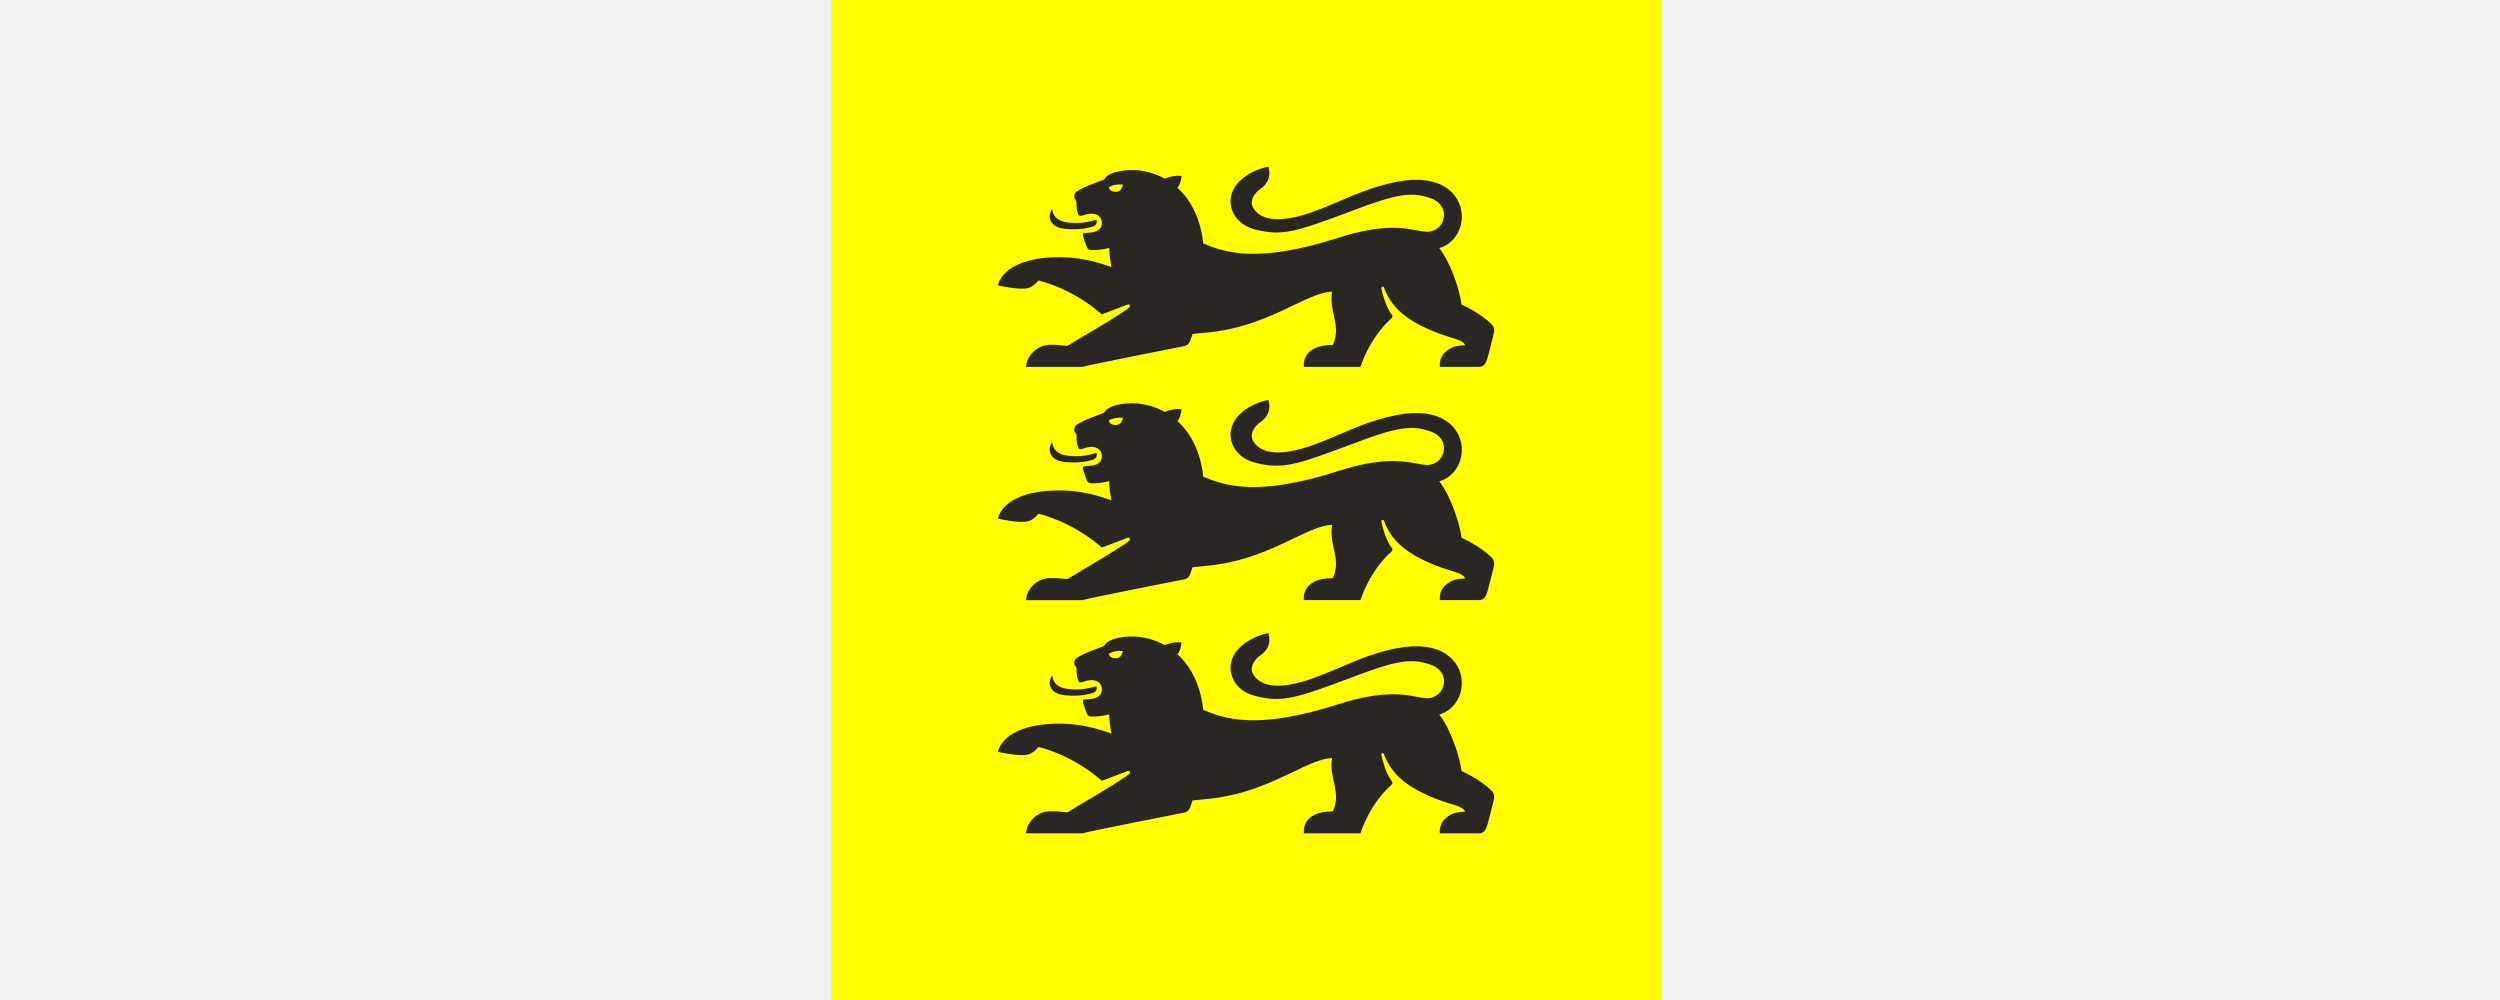
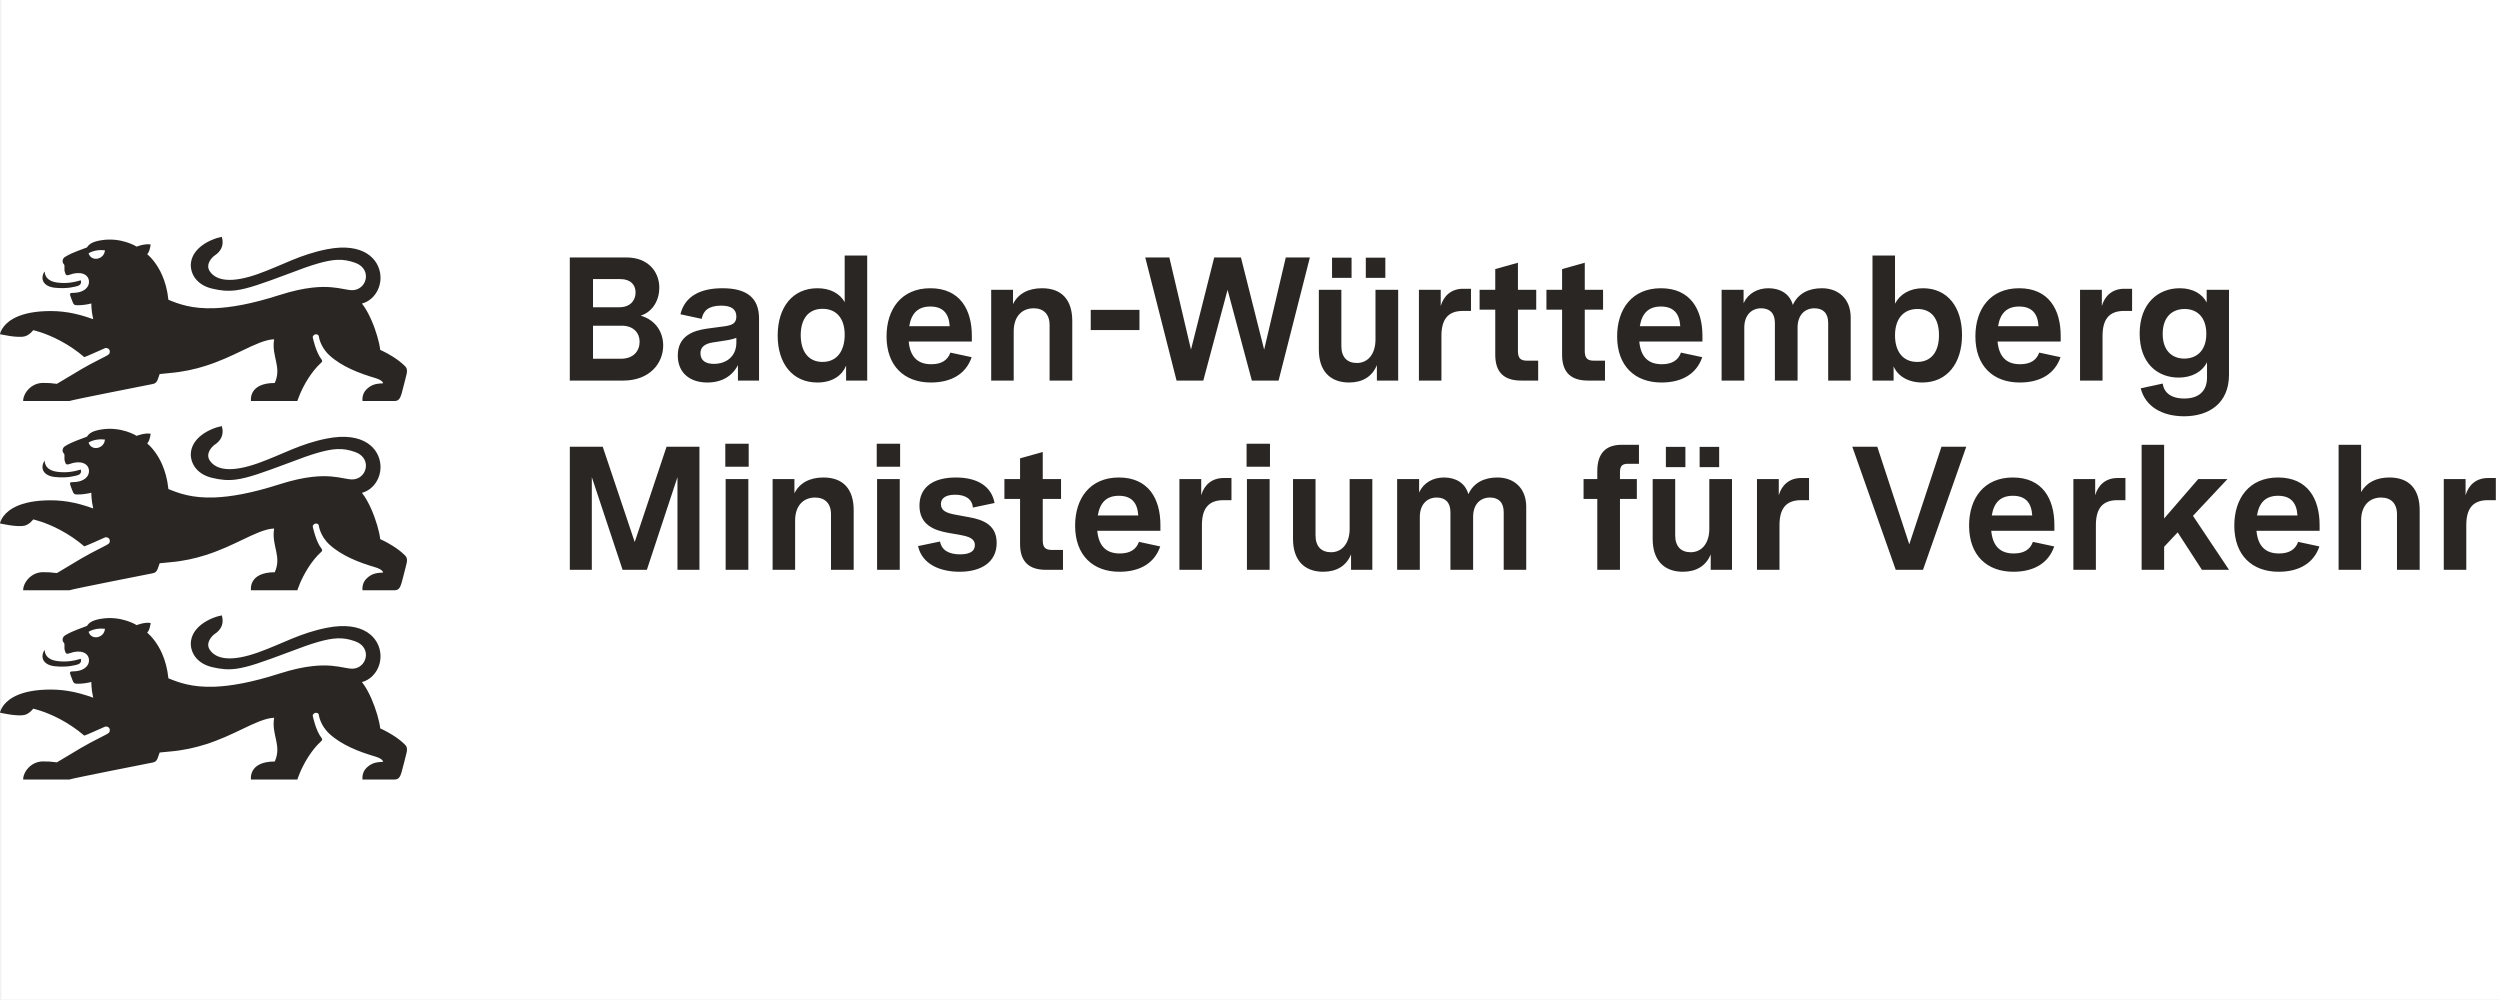
- <svg xmlns="http://www.w3.org/2000/svg" width="800" height="320" fill="none">
-   <path d="M0 0h800v320H0z" fill="#fff" style="fill:none" />
-   <g clip-path="url(#a)" transform="matrix(4 0 0 4 266 0)">
-     <path fill="#fffc00" d="M0 0h66.4v80H0z" />
-     <path fill="#2a2623" d="M17.659 16.743c.01-.015.032-.008.034.008.018.361.225.92 1.233 1.046.954.12 1.671-.042 2.283-.222.069.165.05.425-.265.541-.284.087-1.057.313-2.259.185-1.226-.13-1.421-.96-1.025-1.56zm30.979 3.103c.904 1.128 1.662 3.415 1.78 4.517 0 0 1.464.633 2.4 1.57.157.136.284.377.162.83a76.19 76.19 0 0 1-.484 1.89c-.142.458-.286.696-.692.696H48.69s-.107-.67.399-1.15c.494-.469.918-.517 1.288-.557.042-.004.303-.017.32-.017 0-.073-.082-.316-.811-.532-1.17-.346-3.1-.989-4.415-2.193-.942-.866-1.243-1.879-1.243-1.879-.011-.036-.056-.102-.136-.088-.076.013-.09.087-.083.133 0 0 .265 1.403.84 2.116.062.084.072.189-.038.288-1.8 1.612-2.476 3.879-2.476 3.879H37.81s-.287-1.758 2.322-1.758c.706-1.594-.34-2.56-.063-4.266-.884.04-1.903.528-3.139 1.12-1.803.864-4.031 1.92-7.038 2.175l-.986.095s-.16.463-.195.55c-.147.382-.373.396-.53.436-.166.036-7.701 1.509-8.086 1.649H15.59c0-.74.761-1.753 1.92-1.766.541-.005.792.017 1.37.091.734-.449 1.59-.954 2.377-1.42 1.211-.716 2.42-1.502 2.598-1.661.033-.027.075-.12.032-.182-.04-.058-.122-.073-.165-.054-.093.034-2.04.789-2.078.786-2.496-2.175-5.074-2.704-5.074-2.704s-.328.462-.806.598c-.704.199-2.424-.206-2.432-.207 0 0 .294-2.098 4.455-2.247 1.504-.055 2.86.144 4.635.784-.203-.885-.18-1.535-.18-1.535a5.305 5.305 0 0 1-1.39.175c-.271-.01-.353-.06-.46-.38-.037-.109-.255-.716-.262-.83-.014-.147.07-.158.196-.166l.355-.021c.766-.062.992-.412.97-.824-.021-.44-.457-.946-1.512-.553-.168.058-.308.069-.37-.08-.143-.368-.146-.527-.15-.992 0-.09-.04-.135-.082-.184a.36.36 0 0 1-.096-.243c0-.056-.023-.279.242-.445.407-.236.538-.336 2.136-.923.21-.347.575-.557 1.343-.692 2.01-.34 3.498.615 3.498.615s.8-.32 1.368-.206c-.113.794-.342.935-.342.935.637.555 1.811 1.93 2.072 4.457 1.716.701 4.258 1.645 10.825-.46 3.473-1.112 5.194-.792 6.299-.584.234.043.44.082.631.1m0 0c1.569.156 2.223-2.05.441-2.671-1.497-.523-2.61-.416-6.483 1.078-4.322 1.619-5.378 1.943-7.46 1.445-1.275-.305-2.04-1.17-2.073-2.278.038-1.79 2.145-2.619 3.03-2.773.27.918-.186 1.487-.691 1.818-.278.19-.933.872-.482 1.549.7 1.031 2.34 1.097 4.701.259 2.357-.838 4.042-1.88 6.722-2.41 3.593-.71 5.109.983 5.22 2.583.09 1.291-.71 2.425-1.806 2.714M23.33 14.767c-.357-.042-.792.009-1.122.206.033.3.351.371.559.371.308-.012.494-.207.563-.575zm-5.671 20.634c.01-.015.032-.008.034.008.018.362.225.92 1.233 1.046.954.12 1.671-.042 2.283-.222.069.165.05.425-.265.542-.284.087-1.057.312-2.259.184-1.226-.13-1.421-.96-1.025-1.56zm30.979 3.103c.904 1.128 1.662 3.415 1.78 4.517 0 0 1.464.633 2.4 1.57.157.137.284.377.162.831a77.39 77.39 0 0 1-.484 1.889c-.142.458-.286.696-.692.696H48.69s-.107-.67.399-1.15c.494-.469.918-.516 1.288-.557.042-.004.303-.017.32-.017 0-.073-.082-.316-.811-.532-1.17-.346-3.1-.988-4.415-2.192-.942-.867-1.243-1.88-1.243-1.88-.011-.036-.056-.102-.136-.088-.076.013-.09.087-.083.133 0 0 .265 1.403.84 2.116.062.084.072.189-.038.288-1.8 1.612-2.476 3.879-2.476 3.879H37.81s-.287-1.757 2.322-1.757c.706-1.595-.34-2.561-.063-4.267-.884.04-1.903.528-3.139 1.12-1.803.864-4.031 1.92-7.038 2.175l-.986.095s-.16.464-.195.55c-.147.383-.373.397-.53.436-.166.036-7.701 1.51-8.086 1.65H15.59c0-.742.761-1.754 1.92-1.766.541-.006.792.016 1.37.09.734-.449 1.59-.954 2.377-1.42 1.211-.716 2.42-1.502 2.598-1.661.033-.027.075-.12.032-.182-.04-.058-.122-.073-.165-.053-.093.033-2.04.788-2.078.785-2.496-2.174-5.074-2.704-5.074-2.704s-.328.462-.806.598c-.704.2-2.424-.206-2.432-.207 0 0 .294-2.097 4.455-2.247 1.504-.055 2.86.144 4.635.784-.203-.885-.18-1.535-.18-1.535a5.305 5.305 0 0 1-1.39.175c-.271-.01-.353-.06-.46-.38-.037-.108-.255-.716-.262-.83-.014-.147.07-.158.196-.166l.355-.021c.766-.062.992-.412.97-.823-.021-.44-.457-.947-1.512-.553-.168.057-.308.068-.37-.08-.143-.369-.146-.528-.15-.993 0-.09-.04-.134-.082-.183a.363.363 0 0 1-.096-.244c0-.056-.023-.279.242-.445.407-.236.538-.336 2.136-.923.21-.347.575-.557 1.343-.692 2.01-.34 3.498.615 3.498.615s.8-.32 1.368-.206c-.113.794-.342.936-.342.936.637.554 1.811 1.929 2.072 4.456 1.716.702 4.258 1.645 10.825-.459 3.473-1.113 5.194-.792 6.299-.585.234.043.44.082.631.1m0 0c1.569.156 2.223-2.05.441-2.671-1.497-.522-2.61-.416-6.483 1.078-4.322 1.619-5.378 1.944-7.46 1.445-1.275-.305-2.04-1.17-2.073-2.278.038-1.79 2.145-2.618 3.03-2.772.27.917-.186 1.487-.691 1.817-.278.19-.933.872-.482 1.549.7 1.032 2.34 1.097 4.701.259 2.357-.838 4.042-1.88 6.722-2.41 3.593-.71 5.109.983 5.22 2.583.09 1.291-.71 2.425-1.806 2.714M23.33 33.426c-.357-.043-.792.008-1.122.205.033.3.351.371.559.371.308-.012.494-.207.563-.575v-.002zM17.659 54.06c.01-.016.032-.009.034.008.018.361.225.92 1.233 1.046.954.12 1.671-.042 2.283-.222.069.165.05.425-.265.541-.284.087-1.057.313-2.259.185-1.226-.13-1.421-.96-1.025-1.56zm30.979 3.103c.904 1.128 1.662 3.415 1.78 4.517 0 0 1.464.632 2.4 1.57.157.136.284.377.162.83a76.19 76.19 0 0 1-.484 1.89c-.142.457-.286.695-.692.695H48.69s-.107-.669.399-1.149c.494-.47.918-.517 1.288-.557.042-.005.303-.017.32-.017 0-.073-.082-.316-.811-.532-1.17-.346-3.1-.989-4.415-2.193-.942-.867-1.243-1.879-1.243-1.879-.011-.036-.056-.102-.136-.088-.076.013-.09.087-.083.133 0 0 .265 1.403.84 2.116.062.084.072.189-.038.288-1.8 1.612-2.476 3.878-2.476 3.878H37.81s-.287-1.757 2.322-1.757c.706-1.595-.34-2.56-.063-4.266-.884.04-1.903.528-3.139 1.12-1.803.864-4.031 1.92-7.038 2.175l-.986.095s-.16.463-.195.55c-.147.382-.373.396-.53.436-.166.036-7.701 1.509-8.086 1.649H15.59c0-.74.761-1.753 1.92-1.766.541-.005.792.017 1.37.091.734-.45 1.59-.955 2.377-1.42 1.211-.716 2.42-1.502 2.598-1.662.033-.026.075-.12.032-.181-.04-.058-.122-.073-.165-.054-.093.034-2.04.789-2.078.786-2.496-2.175-5.074-2.704-5.074-2.704s-.328.462-.806.598c-.704.199-2.424-.206-2.432-.207 0 0 .294-2.098 4.455-2.248 1.504-.054 2.86.145 4.635.785-.203-.885-.18-1.535-.18-1.535a5.305 5.305 0 0 1-1.39.175c-.271-.01-.353-.06-.46-.38-.037-.109-.255-.716-.262-.83-.014-.147.07-.158.196-.166l.355-.021c.766-.062.992-.412.97-.824-.021-.44-.457-.946-1.512-.553-.168.058-.308.069-.37-.08-.143-.368-.146-.527-.15-.992 0-.09-.04-.135-.082-.184a.36.36 0 0 1-.096-.243c0-.056-.023-.279.242-.446.407-.235.538-.336 2.136-.922.21-.347.575-.558 1.343-.692 2.01-.34 3.498.615 3.498.615s.8-.32 1.368-.206c-.113.794-.342.935-.342.935.637.555 1.811 1.93 2.072 4.457 1.716.701 4.258 1.645 10.825-.46 3.473-1.112 5.194-.792 6.299-.585.234.044.44.083.631.101m0 0c1.569.156 2.223-2.05.441-2.671-1.497-.523-2.61-.416-6.483 1.078-4.322 1.618-5.378 1.943-7.46 1.445-1.275-.305-2.04-1.17-2.073-2.278.038-1.79 2.145-2.619 3.03-2.773.27.918-.186 1.487-.691 1.818-.278.19-.933.872-.482 1.548.7 1.032 2.34 1.098 4.701.26 2.357-.838 4.042-1.88 6.722-2.41 3.593-.71 5.109.983 5.22 2.583.09 1.291-.71 2.425-1.806 2.714M23.33 52.084c-.357-.042-.792.009-1.122.206.033.3.351.371.559.371.308-.013.494-.207.563-.575z" />
+ <svg xmlns="http://www.w3.org/2000/svg" width="800.404" height="320">
+   <path d="M.404 0h800v320h-800z" fill="#fff" />
+   <path d="M210.011 77.34h12.122l11.796 35.132 11.733-35.132h12.12v45.373h-8.102v-34.16l-11.278 34.16h-8.945l-11.343-34.16v34.16h-8.102V77.34zM267.311 76.238h8.621v8.491h-8.62zm.13 13.028h8.362v33.447h-8.362zM284.747 89.266h8.037v5.251c1.88-3.824 5.64-5.834 10.695-5.834 7.454 0 11.148 4.473 11.148 12.057v21.973h-8.36v-20.482c0-4.084-2.334-6.158-5.835-6.158-4.343 0-7.389 2.981-7.389 8.491v18.15h-8.296V89.265zM323.119 76.238h8.62v8.491h-8.62zm.13 13.028h8.361v33.447h-8.361zM338.351 113.963l8.103-1.685c.583 3.24 3.305 4.731 7.388 4.731 3.501 0 5.446-1.101 5.446-3.37 0-2.464-2.204-3.177-5.316-3.76l-4.407-.778c-5.121-.907-10.695-2.851-10.695-10.047 0-6.805 5.055-10.37 13.418-10.37 7.777 0 13.093 3.11 14.26 9.399l-7.973 1.684c-.324-3.176-2.723-4.731-6.611-4.731-3.436 0-5.186 1.296-5.186 3.435 0 2.463 2.074 3.306 5.186 3.889l5.25.973c5.055.907 10.11 2.787 10.11 9.464 0 7.194-5.832 10.63-13.676 10.63-7.13 0-13.806-2.723-15.297-9.464zM375.946 113.185V96.591h-5.769v-7.325h5.769v-7.648l8.362-2.333v9.981h6.741v7.325h-6.74v15.233c0 2.528.842 3.565 3.435 3.565h4.018v7.324h-6.287c-6.352 0-9.53-3.111-9.53-9.528zM396.235 106.444c0-10.112 5.51-17.76 16.14-17.76 10.89 0 15.297 7.842 15.297 17.5v2.14h-23.27c.519 5.574 3.241 8.361 8.297 8.361 3.76 0 6.028-1.426 7.065-4.278l7.843 1.685c-2.074 6.093-7.389 9.334-15.038 9.334-9.787 0-16.334-6.092-16.334-16.982zm23.27-3.76c-.26-4.731-2.528-7.26-7.13-7.26-4.603 0-7 2.529-7.779 7.26zM434.673 89.266h8.037v5.964c1.101-3.824 3.954-6.352 8.232-6.352h2.917v8.168h-2.982c-5.705 0-7.908 3.37-7.908 9.204v16.464h-8.296V89.266zM459.432 76.238h8.621v8.491h-8.62zm.13 13.028h8.363v33.447h-8.363zM476.545 111.37V89.266h8.296v20.742c0 4.149 2.205 6.223 5.705 6.223 4.148 0 6.87-3.37 6.87-8.62V89.266h8.362v33.448h-7.844v-5.704c-1.75 4.342-5.444 6.416-10.241 6.416-7.194 0-11.148-4.472-11.148-12.056zM514.918 89.266h8.102v4.927c1.686-3.63 5.121-5.51 9.204-5.51s7.778 1.88 8.945 6.158c1.945-4.278 5.899-6.158 10.696-6.158 5.898 0 10.63 3.694 10.63 10.825v23.206h-8.297v-21.261c0-3.63-1.945-5.38-5.056-5.38-3.5 0-6.223 2.398-6.223 7.13v19.51h-8.36v-21.26c0-3.63-1.945-5.38-5.057-5.38-3.435 0-6.222 2.398-6.222 7.13v19.51h-8.363V89.266zM588.682 96.591h-5.056v-7.325h5.056v-2.851c0-6.806 3.24-9.789 9.075-9.789h6.287v7.001h-4.019c-2.269 0-2.981.908-2.981 3.176v2.463h6.222v7.325h-6.222v26.122h-8.362zM609.1 111.37V89.266h8.297v20.742c0 4.149 2.203 6.223 5.704 6.223 4.149 0 6.87-3.37 6.87-8.62V89.266h8.363v33.448h-7.843v-5.704c-1.751 4.342-5.445 6.416-10.242 6.416-7.195 0-11.149-4.472-11.149-12.056zm4.862-33.965h7.195v7.454h-7.195zm12.445 0h7.195v7.454h-7.195zM647.539 89.266h8.037v5.964c1.102-3.824 3.954-6.352 8.232-6.352h2.917v8.168h-2.982c-5.704 0-7.907 3.37-7.907 9.204v16.464h-8.297V89.266zM682.67 77.34h9.205l11.797 35.975 11.862-35.975h9.139l-15.946 45.373H698.68L682.67 77.34zM725.71 106.444c0-10.112 5.51-17.76 16.14-17.76 10.89 0 15.298 7.842 15.298 17.5v2.14h-23.27c.518 5.574 3.24 8.361 8.296 8.361 3.76 0 6.029-1.426 7.066-4.278l7.843 1.685c-2.074 6.093-7.389 9.334-15.038 9.334-9.787 0-16.334-6.092-16.334-16.982zm23.271-3.76c-.26-4.731-2.528-7.26-7.13-7.26-4.603 0-7 2.529-7.78 7.26zM764.148 89.266h8.037v5.964c1.103-3.824 3.954-6.352 8.233-6.352h2.917v8.168h-2.983c-5.704 0-7.907 3.37-7.907 9.204v16.464h-8.297V89.266zM789.298 76.626h8.296v27.16l12.575-14.52h10.76l-12.705 13.548 13.288 19.9h-9.982l-8.945-13.807-4.99 5.315v8.491h-8.297V76.627zM823.458 106.444c0-10.112 5.51-17.76 16.14-17.76 10.889 0 15.297 7.842 15.297 17.5v2.14h-23.27c.518 5.574 3.24 8.361 8.297 8.361 3.76 0 6.028-1.426 7.065-4.278l7.843 1.685c-2.074 6.093-7.389 9.334-15.038 9.334-9.787 0-16.334-6.092-16.334-16.982zm23.27-3.76c-.26-4.731-2.528-7.26-7.13-7.26-4.603 0-7 2.529-7.779 7.26zM861.896 76.626h8.297v17.437c1.944-3.5 5.574-5.38 10.436-5.38 7.454 0 11.149 4.473 11.149 12.057v21.973h-8.362v-20.482c0-4.084-2.333-6.158-5.834-6.158-4.343 0-7.39 2.981-7.39 8.49v18.15h-8.296V76.626zM900.658 89.266h8.037v5.964c1.103-3.824 3.954-6.352 8.232-6.352h2.917v8.168h-2.982c-5.704 0-7.907 3.37-7.907 9.204v16.464h-8.297V89.266z" style="fill:#2a2623;stroke-width:0" transform="matrix(.8687 0 0 .8687 0 75.835)" />
+   <g>
+     <path d="M210 7.59h20.871c8.233 0 12.122 5.51 12.122 11.15 0 4.407-2.268 8.816-6.87 10.307 5.509 1.556 8.296 6.093 8.296 10.954 0 6.741-5.121 12.964-14.714 12.964H210zm18.28 18.346c3.952 0 5.962-2.464 5.962-5.446 0-2.787-1.814-4.926-5.574-4.926h-10.112v10.371zm.517 18.99c4.797 0 6.936-2.98 6.936-6.286 0-3.176-2.204-5.899-6.547-5.899h-10.63v12.186h10.24zM249.8 43.76c0-7.324 5.768-9.204 10.63-9.917l6.74-.908c2.53-.388 4.215-.971 4.215-3.565 0-2.722-1.88-4.019-5.575-4.019-4.602 0-6.612 1.816-7.195 4.862l-7.843-1.685c1.62-6.612 7.26-9.594 15.492-9.594 9.074 0 13.482 3.63 13.482 11.15v22.88h-7.778v-5.703c-2.01 3.954-5.834 6.417-11.278 6.417-6.353 0-10.89-3.5-10.89-9.917zm13.288 3.047c4.926 0 8.297-3.046 8.297-7.779v-1.814c-1.233.453-2.529.777-4.408 1.037l-3.76.583c-2.399.324-5.056 1.102-5.056 4.084 0 2.593 1.815 3.889 4.927 3.889zM286.616 36.371c0-10.371 5.445-17.436 14.65-17.436 4.667 0 8.231 1.88 10.046 5.12V6.879h8.297v46.087h-7.778v-5.51c-1.361 3.436-4.861 6.223-10.565 6.223-9.14 0-14.65-6.936-14.65-17.307zm16.529 9.723c5.25 0 8.168-3.954 8.168-10.047 0-5.769-2.853-9.528-8.168-9.528-5.25 0-8.038 3.76-8.038 9.722 0 5.899 2.787 9.853 8.037 9.853zM326.74 36.695c0-10.112 5.51-17.76 16.139-17.76 10.89 0 15.298 7.843 15.298 17.5v2.14h-23.27c.518 5.574 3.24 8.361 8.296 8.361 3.76 0 6.029-1.425 7.066-4.278l7.842 1.686c-2.074 6.092-7.388 9.334-15.038 9.334-9.787 0-16.334-6.093-16.334-16.983zm23.27-3.76c-.26-4.73-2.528-7.26-7.131-7.26s-7 2.529-7.778 7.26zM365.307 19.518h8.037v5.25c1.88-3.824 5.64-5.834 10.695-5.834 7.454 0 11.148 4.473 11.148 12.057v21.974h-8.36V32.48c0-4.083-2.334-6.157-5.835-6.157-4.343 0-7.389 2.981-7.389 8.491v18.15h-8.297V19.518zM401.994 26.907h17.955v7.454h-17.955zM422.088 7.59h8.88l7.972 33.967 8.557-33.966h9.853l8.555 33.966 7.973-33.966h8.88l-11.537 45.374h-9.853l-8.945-33.447-8.945 33.447h-9.853L422.088 7.59zM486.065 41.621V19.518h8.297v20.743c0 4.148 2.204 6.222 5.704 6.222 4.149 0 6.872-3.37 6.872-8.62V19.517h8.36v33.447h-7.843V47.26c-1.75 4.342-5.444 6.417-10.241 6.417-7.194 0-11.149-4.473-11.149-12.057zm4.862-33.965h7.194v7.454h-7.194zm12.445 0h7.194v7.454h-7.194zM522.947 19.518h8.037v5.963c1.102-3.824 3.955-6.352 8.233-6.352h2.917v8.167h-2.983c-5.704 0-7.907 3.371-7.907 9.205v16.464h-8.297zM551.078 43.437V26.843h-5.769v-7.324h5.77v-7.65l8.361-2.333v9.982h6.742v7.325h-6.742v15.232c0 2.528.843 3.565 3.436 3.565h4.019v7.325h-6.288c-6.352 0-9.529-3.112-9.529-9.529zM575.709 43.437V26.843h-5.769v-7.324h5.769v-7.65l8.362-2.333v9.982h6.741v7.325h-6.74v15.232c0 2.528.842 3.565 3.435 3.565h4.018v7.325h-6.287c-6.352 0-9.529-3.112-9.529-9.529zM595.997 36.695c0-10.112 5.51-17.76 16.14-17.76 10.89 0 15.298 7.843 15.298 17.5v2.14h-23.27c.518 5.574 3.24 8.361 8.296 8.361 3.76 0 6.028-1.425 7.065-4.278l7.843 1.686c-2.074 6.092-7.388 9.334-15.038 9.334-9.787 0-16.334-6.093-16.334-16.983zm23.27-3.76c-.26-4.73-2.528-7.26-7.13-7.26-4.603 0-7 2.529-7.779 7.26zM634.5 19.518h8.102v4.926c1.686-3.63 5.122-5.51 9.205-5.51s7.778 1.88 8.945 6.159c1.944-4.279 5.898-6.158 10.695-6.158 5.899 0 10.631 3.695 10.631 10.825v23.205h-8.297v-21.26c0-3.63-1.945-5.38-5.056-5.38-3.5 0-6.223 2.398-6.223 7.13v19.51h-8.361v-21.26c0-3.63-1.945-5.38-5.056-5.38-3.436 0-6.223 2.398-6.223 7.13v19.51H634.5V19.518zM697.894 47.715v5.25h-7.779V6.878h8.297v17.76c1.75-3.435 5.38-5.704 10.306-5.704 9.14 0 14.39 7.066 14.39 17.243 0 10.435-5.51 17.5-14.649 17.5-5.51 0-9.205-2.656-10.565-5.962zm8.685-1.621c5.316 0 8.037-3.889 8.037-9.853s-2.657-9.658-7.907-9.658c-5.315 0-8.297 3.76-8.297 9.724 0 6.028 2.981 9.787 8.167 9.787zM728.034 36.695c0-10.112 5.51-17.76 16.14-17.76 10.89 0 15.298 7.843 15.298 17.5v2.14h-23.27c.518 5.574 3.24 8.361 8.296 8.361 3.76 0 6.028-1.425 7.066-4.278l7.842 1.686c-2.074 6.092-7.388 9.334-15.038 9.334-9.787 0-16.334-6.093-16.334-16.983zm23.27-3.76c-.26-4.73-2.528-7.26-7.13-7.26-4.603 0-7 2.529-7.778 7.26zM766.602 19.518h8.037v5.963c1.101-3.824 3.954-6.352 8.232-6.352h2.917v8.167h-2.982c-5.704 0-7.908 3.371-7.908 9.205v16.464h-8.296zM788.964 55.817l8.102-1.75c.453 3.176 2.852 5.51 7.973 5.51 5.25 0 8.361-2.658 8.361-7.714v-5.64c-1.814 3.566-5.638 5.64-10.435 5.64-7.844 0-14.39-5.315-14.39-16.205 0-11.084 6.741-16.723 14.779-16.723 4.99 0 8.36 2.204 9.918 5.25v-4.666h8.231v31.307c0 10.566-7.454 15.297-16.528 15.297-8.168 0-14.326-3.63-16.011-10.306zm16.075-10.955c4.343 0 8.103-2.723 8.103-9.14 0-6.157-3.436-9.139-7.973-9.139s-8.103 2.853-8.103 9.205c0 6.157 3.5 9.074 7.973 9.074z" style="fill:#2a2623;stroke-width:0" transform="matrix(.8687 0 0 .8687 0 75.835)" />
  </g>
-   <defs>
-     <clipPath id="a">
-       <path fill="#fff" d="M0 0h66.4v80H0z" />
-     </clipPath>
-   </defs>
+   <g>
+     <path d="M133.39 164.086c4.139-1.09 7.166-5.376 6.827-10.254-.423-6.048-6.149-12.444-19.728-9.762-4.942.979-8.988 2.417-12.87 4-4.075 1.663-7.97 3.486-12.53 5.106-4.697 1.668-8.64 2.39-11.705 2.13-2.758-.235-4.807-1.262-6.06-3.109-1.704-2.555.773-5.132 1.82-5.852 1.91-1.248 3.63-3.38 2.614-6.845-1.83.319-5.045 1.394-7.603 3.412-2.116 1.668-3.783 3.98-3.848 7.042.122 4.185 3.016 7.454 7.832 8.608 3.231.773 5.809 1.022 8.855.623 4.372-.572 9.71-2.479 19.335-6.083 8.993-3.469 14.049-4.958 17.923-5.133 2.43-.11 4.396.298 6.578 1.059 1.363.476 2.35 1.197 3.005 2.04a4.853 4.853 0 0 1 1.021 3.318c-.137 2.137-1.634 4.145-3.96 4.647a5.58 5.58 0 0 1-1.733.09c-.72-.07-1.503-.217-2.387-.381-2.61-.49-6.128-1.147-11.605-.543-3.286.361-7.276 1.177-12.197 2.754-10.269 3.291-17.933 4.61-23.85 4.836-8.38.322-13.253-1.547-17.057-3.1-.375-3.641-1.252-6.65-2.326-9.094-1.744-3.968-4.01-6.45-5.5-7.747 0 0 .863-.535 1.291-3.535-2.143-.428-5.17.778-5.17.778s-5.62-3.608-13.219-2.322c-2.9.507-4.28 1.301-5.075 2.613-6.038 2.217-6.53 2.598-8.07 3.487-1 .63-.915 1.47-.915 1.683 0 .486.254.788.365.92.16.185.307.355.307.693.016 1.757-.137 1.633.402 3.024.239.561.767.519 1.403.302 3.984-1.487 7.043-.327 7.239 2.368.156 2.324-2.01 3.993-4.905 4.226l-1.344.079c-.476.032-.794.074-.74.63.06.44.694 2.022.866 2.471.436 1.226.714 1.397 1.741 1.434 1.937.069 4.445-.413 5.25-.661 0 0-.085 2.455.682 5.798-6.71-2.418-11.832-3.169-17.515-2.962-5.677.204-9.45 1.368-11.952 2.772C.454 172.13 0 175.366 0 175.366c.032.004 6.53 1.534 9.192.782 1.805-.513 3.043-2.259 3.043-2.259s4.29.88 9.93 3.874a49.197 49.197 0 0 1 8.903 6.05c.113.097 7.202-3.131 7.55-3.26.875-.321 1.53.263 1.68.547.247.467.332 1.341-.351 1.797-.672.603-5.423 2.7-10 5.404-2.975 1.762-6.208 3.672-8.986 5.37-2.18-.28-3.127-.364-5.175-.343-4.377.048-7.256 3.873-7.256 6.672h17.024c.71-.258 7.828-1.71 15.017-3.149 5.226-1.046 10.49-2.084 13.353-2.65 1.284-.253 2.078-.412 2.185-.434.382-.086.898-.147 1.365-.605.234-.23.455-.559.64-1.04.133-.329.737-2.08.737-2.08l3.725-.36c4.972-.42 9.38-1.422 13.338-2.688 5.085-1.627 9.425-3.693 13.258-5.528 4.668-2.238 8.52-4.085 11.86-4.233-.537 3.3.238 5.868.763 8.398.501 2.41.775 4.784-.525 7.723-9.86 0-8.774 6.646-8.774 6.646h17.098s1.204-3.933 3.973-8.266c1.275-1.995 2.836-4.077 4.844-5.9.419-.376.381-.773.143-1.09-2.17-2.693-3.266-8.116-3.266-8.116-.186-.693.652-1.153.937-1.201.301-.053 1.113-.059 1.28.722 0 0 .38 3.761 3.942 7.036 2.254 2.066 4.99 3.695 7.717 4.98 3.28 1.544 6.55 2.592 8.963 3.306 2.757.815 3.064 1.735 3.064 2.01-.064 0-1.048.048-1.206.064-1.398.153-3.001.333-4.87 2.106-1.91 1.814-1.507 4.349-1.507 4.349h11.764c1.534 0 2.08-.905 2.613-2.635.345-1.111 1.736-6.751 1.832-7.138.46-1.714-.021-2.624-.614-3.137-1.349-1.352-2.989-2.537-4.5-3.485-2.453-1.536-4.57-2.451-4.57-2.451-.28-2.619-1.516-7.007-3.245-10.965-1.02-2.335-2.229-4.521-3.497-6.104zM32.65 145.546c1.773-1.059 4.103-1.33 6.02-1.104-.208 3.466-5.073 4.385-6.02 1.105zm-16.631 7.408a4.456 4.456 0 0 1 .335-.602c.037-.049.115-.02.12.04.069 1.366.852 3.477 4.662 3.953 3.604.455 6.314-.159 8.626-.841.26.624.19 1.608-1 2.047-1.074.328-3.995 1.18-8.536.699-4.24-.45-5.217-3.113-4.207-5.297zM133.39 94.335c4.138-1.09 7.165-5.376 6.826-10.254-.423-6.048-6.149-12.444-19.728-9.762-4.942.979-8.988 2.417-12.87 4-4.075 1.663-7.97 3.486-12.53 5.106-4.697 1.668-8.64 2.39-11.705 2.13-2.758-.235-4.807-1.262-6.06-3.109-1.704-2.555.773-5.132 1.82-5.852 1.91-1.248 3.63-3.38 2.614-6.845-1.83.319-5.045 1.394-7.603 3.412-2.116 1.668-3.783 3.98-3.848 7.042.122 4.185 3.016 7.454 7.832 8.608 3.231.773 5.809 1.022 8.855.623 4.372-.572 9.71-2.479 19.335-6.083 8.993-3.469 14.049-4.958 17.923-5.133 2.43-.11 4.396.298 6.578 1.059 1.363.476 2.35 1.197 3.005 2.04a4.853 4.853 0 0 1 1.021 3.318c-.137 2.137-1.634 4.145-3.96 4.647a5.58 5.58 0 0 1-1.733.09c-.72-.07-1.503-.217-2.387-.381-2.61-.49-6.128-1.147-11.605-.543-3.286.362-7.276 1.177-12.197 2.754-10.269 3.291-17.933 4.61-23.85 4.836-8.38.322-13.253-1.547-17.057-3.1-.375-3.641-1.252-6.65-2.326-9.094-1.744-3.967-4.01-6.45-5.5-7.747 0 0 .863-.534 1.291-3.534-2.143-.429-5.17.777-5.17.777s-5.62-3.608-13.219-2.322c-2.9.508-4.28 1.301-5.075 2.613-6.038 2.217-6.53 2.598-8.07 3.487-1 .63-.915 1.47-.915 1.683 0 .486.254.788.365.92.16.185.307.355.307.693.016 1.757-.137 1.633.402 3.024.239.561.767.519 1.403.302 3.984-1.487 7.043-.327 7.239 2.368.156 2.324-2.01 3.993-4.905 4.226l-1.344.079c-.476.032-.794.074-.74.63.06.44.694 2.022.866 2.471.436 1.225.714 1.397 1.741 1.434 1.937.069 4.445-.413 5.25-.661 0 0-.085 2.455.682 5.799-6.71-2.419-11.832-3.17-17.515-2.963-5.677.204-9.45 1.368-11.952 2.772C.454 102.38 0 105.616 0 105.616c.032.004 6.53 1.534 9.192.782 1.805-.513 3.043-2.259 3.043-2.259s4.29.88 9.93 3.874a49.197 49.197 0 0 1 8.903 6.05c.113.097 7.202-3.131 7.55-3.26.875-.321 1.53.263 1.68.547.247.467.332 1.342-.351 1.797-.672.603-5.423 2.7-10 5.404-2.975 1.762-6.208 3.672-8.986 5.37-2.18-.28-3.127-.364-5.175-.343-4.377.048-7.256 3.873-7.256 6.672h17.024c.71-.258 7.828-1.71 15.017-3.149 5.226-1.046 10.49-2.084 13.353-2.65 1.284-.253 2.078-.412 2.185-.434.382-.086.898-.147 1.365-.605.234-.23.455-.559.64-1.04.133-.329.737-2.08.737-2.08l3.725-.36c4.972-.42 9.38-1.422 13.338-2.688 5.085-1.627 9.425-3.693 13.258-5.528 4.668-2.238 8.52-4.085 11.86-4.233-.537 3.3.238 5.868.763 8.398.501 2.41.775 4.784-.525 7.723-9.86 0-8.774 6.646-8.774 6.646h17.098s1.204-3.933 3.973-8.266c1.275-1.995 2.836-4.077 4.844-5.9.419-.376.381-.773.143-1.09-2.17-2.693-3.266-8.116-3.266-8.116-.186-.693.652-1.154.937-1.201.301-.053 1.113-.059 1.28.722 0 0 .38 3.761 3.942 7.036 2.254 2.066 4.99 3.695 7.717 4.98 3.28 1.544 6.55 2.592 8.963 3.306 2.757.815 3.064 1.735 3.064 2.01-.064 0-1.048.048-1.206.064-1.398.153-3.001.333-4.87 2.105-1.91 1.815-1.507 4.35-1.507 4.35h11.764c1.534 0 2.08-.905 2.613-2.635.345-1.111 1.736-6.751 1.832-7.138.46-1.714-.021-2.624-.614-3.137-1.349-1.352-2.989-2.537-4.5-3.485-2.453-1.537-4.57-2.451-4.57-2.451-.28-2.619-1.516-7.007-3.245-10.965-1.02-2.336-2.229-4.521-3.497-6.104zM32.649 75.796c1.773-1.059 4.103-1.33 6.02-1.104-.208 3.466-5.073 4.385-6.02 1.105zm-16.631 7.407a4.456 4.456 0 0 1 .335-.601c.037-.049.115-.02.12.04.069 1.366.852 3.477 4.662 3.953 3.604.455 6.314-.159 8.626-.841.26.624.19 1.608-1 2.047-1.074.328-3.995 1.18-8.536.699-4.24-.45-5.217-3.113-4.207-5.297zM133.39 24.586c4.138-1.09 7.165-5.376 6.826-10.254-.423-6.048-6.149-12.444-19.728-9.762-4.942.978-8.988 2.417-12.87 4-4.075 1.663-7.97 3.486-12.53 5.106-4.697 1.668-8.64 2.39-11.705 2.13-2.758-.235-4.807-1.262-6.06-3.109-1.704-2.555.773-5.132 1.82-5.852 1.91-1.248 3.63-3.38 2.614-6.845-1.83.319-5.045 1.394-7.603 3.412-2.116 1.668-3.783 3.98-3.848 7.042.122 4.185 3.016 7.454 7.832 8.608 3.231.773 5.809 1.022 8.855.623 4.372-.572 9.71-2.479 19.335-6.083 8.993-3.469 14.049-4.958 17.923-5.133 2.43-.11 4.397.298 6.578 1.059 1.363.476 2.35 1.197 3.006 2.04a4.853 4.853 0 0 1 1.02 3.318c-.137 2.137-1.634 4.145-3.96 4.646a5.58 5.58 0 0 1-1.733.09c-.72-.068-1.503-.216-2.387-.38-2.61-.49-6.128-1.147-11.605-.543-3.286.361-7.276 1.177-12.197 2.754-10.269 3.291-17.933 4.61-23.85 4.836-8.38.322-13.253-1.547-17.056-3.1-.375-3.641-1.252-6.65-2.327-9.094-1.744-3.968-4.01-6.45-5.5-7.747 0 0 .863-.535 1.291-3.535-2.143-.428-5.17.778-5.17.778S44.742-.017 37.143 1.27c-2.9.507-4.28 1.301-5.074 2.613-6.039 2.217-6.53 2.598-8.07 3.487-1 .63-.916 1.47-.916 1.682 0 .487.254.789.365.921.16.185.307.355.307.693.016 1.757-.137 1.633.402 3.024.239.561.767.519 1.403.302 3.985-1.487 7.044-.327 7.239 2.368.156 2.324-2.01 3.993-4.905 4.226l-1.344.079c-.476.032-.794.074-.74.63.06.44.695 2.022.866 2.471.436 1.225.714 1.397 1.741 1.434 1.937.069 4.445-.413 5.25-.661 0 0-.085 2.455.682 5.798-6.71-2.418-11.832-3.169-17.515-2.962-5.677.204-9.45 1.368-11.952 2.772C.454 32.63 0 35.866 0 35.866c.032.004 6.53 1.534 9.192.782 1.805-.513 3.043-2.259 3.043-2.259s4.29.88 9.93 3.874a49.197 49.197 0 0 1 8.903 6.05c.113.097 7.202-3.131 7.55-3.26.875-.321 1.53.263 1.68.547.247.467.333 1.341-.351 1.797-.672.603-5.423 2.7-10 5.404-2.975 1.762-6.208 3.672-8.986 5.37-2.18-.28-3.127-.364-5.175-.343-4.377.048-7.256 3.873-7.256 6.672h17.024c.71-.258 7.828-1.71 15.017-3.149 5.226-1.046 10.49-2.084 13.353-2.65 1.284-.253 2.079-.412 2.185-.434.382-.086.898-.147 1.365-.605.234-.23.455-.559.64-1.04.133-.329.737-2.08.737-2.08l3.725-.36c4.972-.42 9.38-1.422 13.338-2.688 5.085-1.627 9.425-3.692 13.258-5.528 4.668-2.238 8.52-4.085 11.86-4.233-.537 3.3.238 5.869.764 8.398.5 2.41.774 4.784-.526 7.723-9.86 0-8.774 6.646-8.774 6.646h17.098s1.204-3.933 3.973-8.266c1.275-1.995 2.836-4.077 4.844-5.9.419-.376.381-.773.143-1.09-2.17-2.693-3.266-8.116-3.266-8.116-.186-.693.652-1.154.937-1.201.301-.053 1.113-.059 1.28.722 0 0 .38 3.761 3.942 7.036 2.254 2.066 4.99 3.695 7.717 4.98 3.28 1.544 6.55 2.592 8.963 3.306 2.757.815 3.064 1.735 3.064 2.01-.063 0-1.048.048-1.206.064-1.397.153-3.001.333-4.87 2.106-1.91 1.814-1.507 4.349-1.507 4.349h11.764c1.534 0 2.08-.905 2.614-2.635.344-1.111 1.735-6.751 1.831-7.138.46-1.714-.021-2.624-.614-3.137-1.349-1.352-2.989-2.537-4.5-3.485-2.453-1.536-4.57-2.451-4.57-2.451-.28-2.619-1.516-7.007-3.245-10.965-1.02-2.335-2.229-4.521-3.497-6.104zM32.649 6.046c1.773-1.059 4.103-1.33 6.02-1.104-.208 3.466-5.073 4.385-6.02 1.105zm-16.631 7.408a4.456 4.456 0 0 1 .335-.602c.037-.049.115-.02.12.04.069 1.366.852 3.477 4.662 3.953 3.604.455 6.314-.159 8.626-.841.26.624.19 1.608-1 2.047-1.074.328-3.995 1.18-8.536.699-4.24-.45-5.217-3.113-4.207-5.297z" style="fill:#2a2623;stroke-width:0" transform="matrix(.8687 0 0 .8687 0 75.835)" />
+   </g>
</svg>
